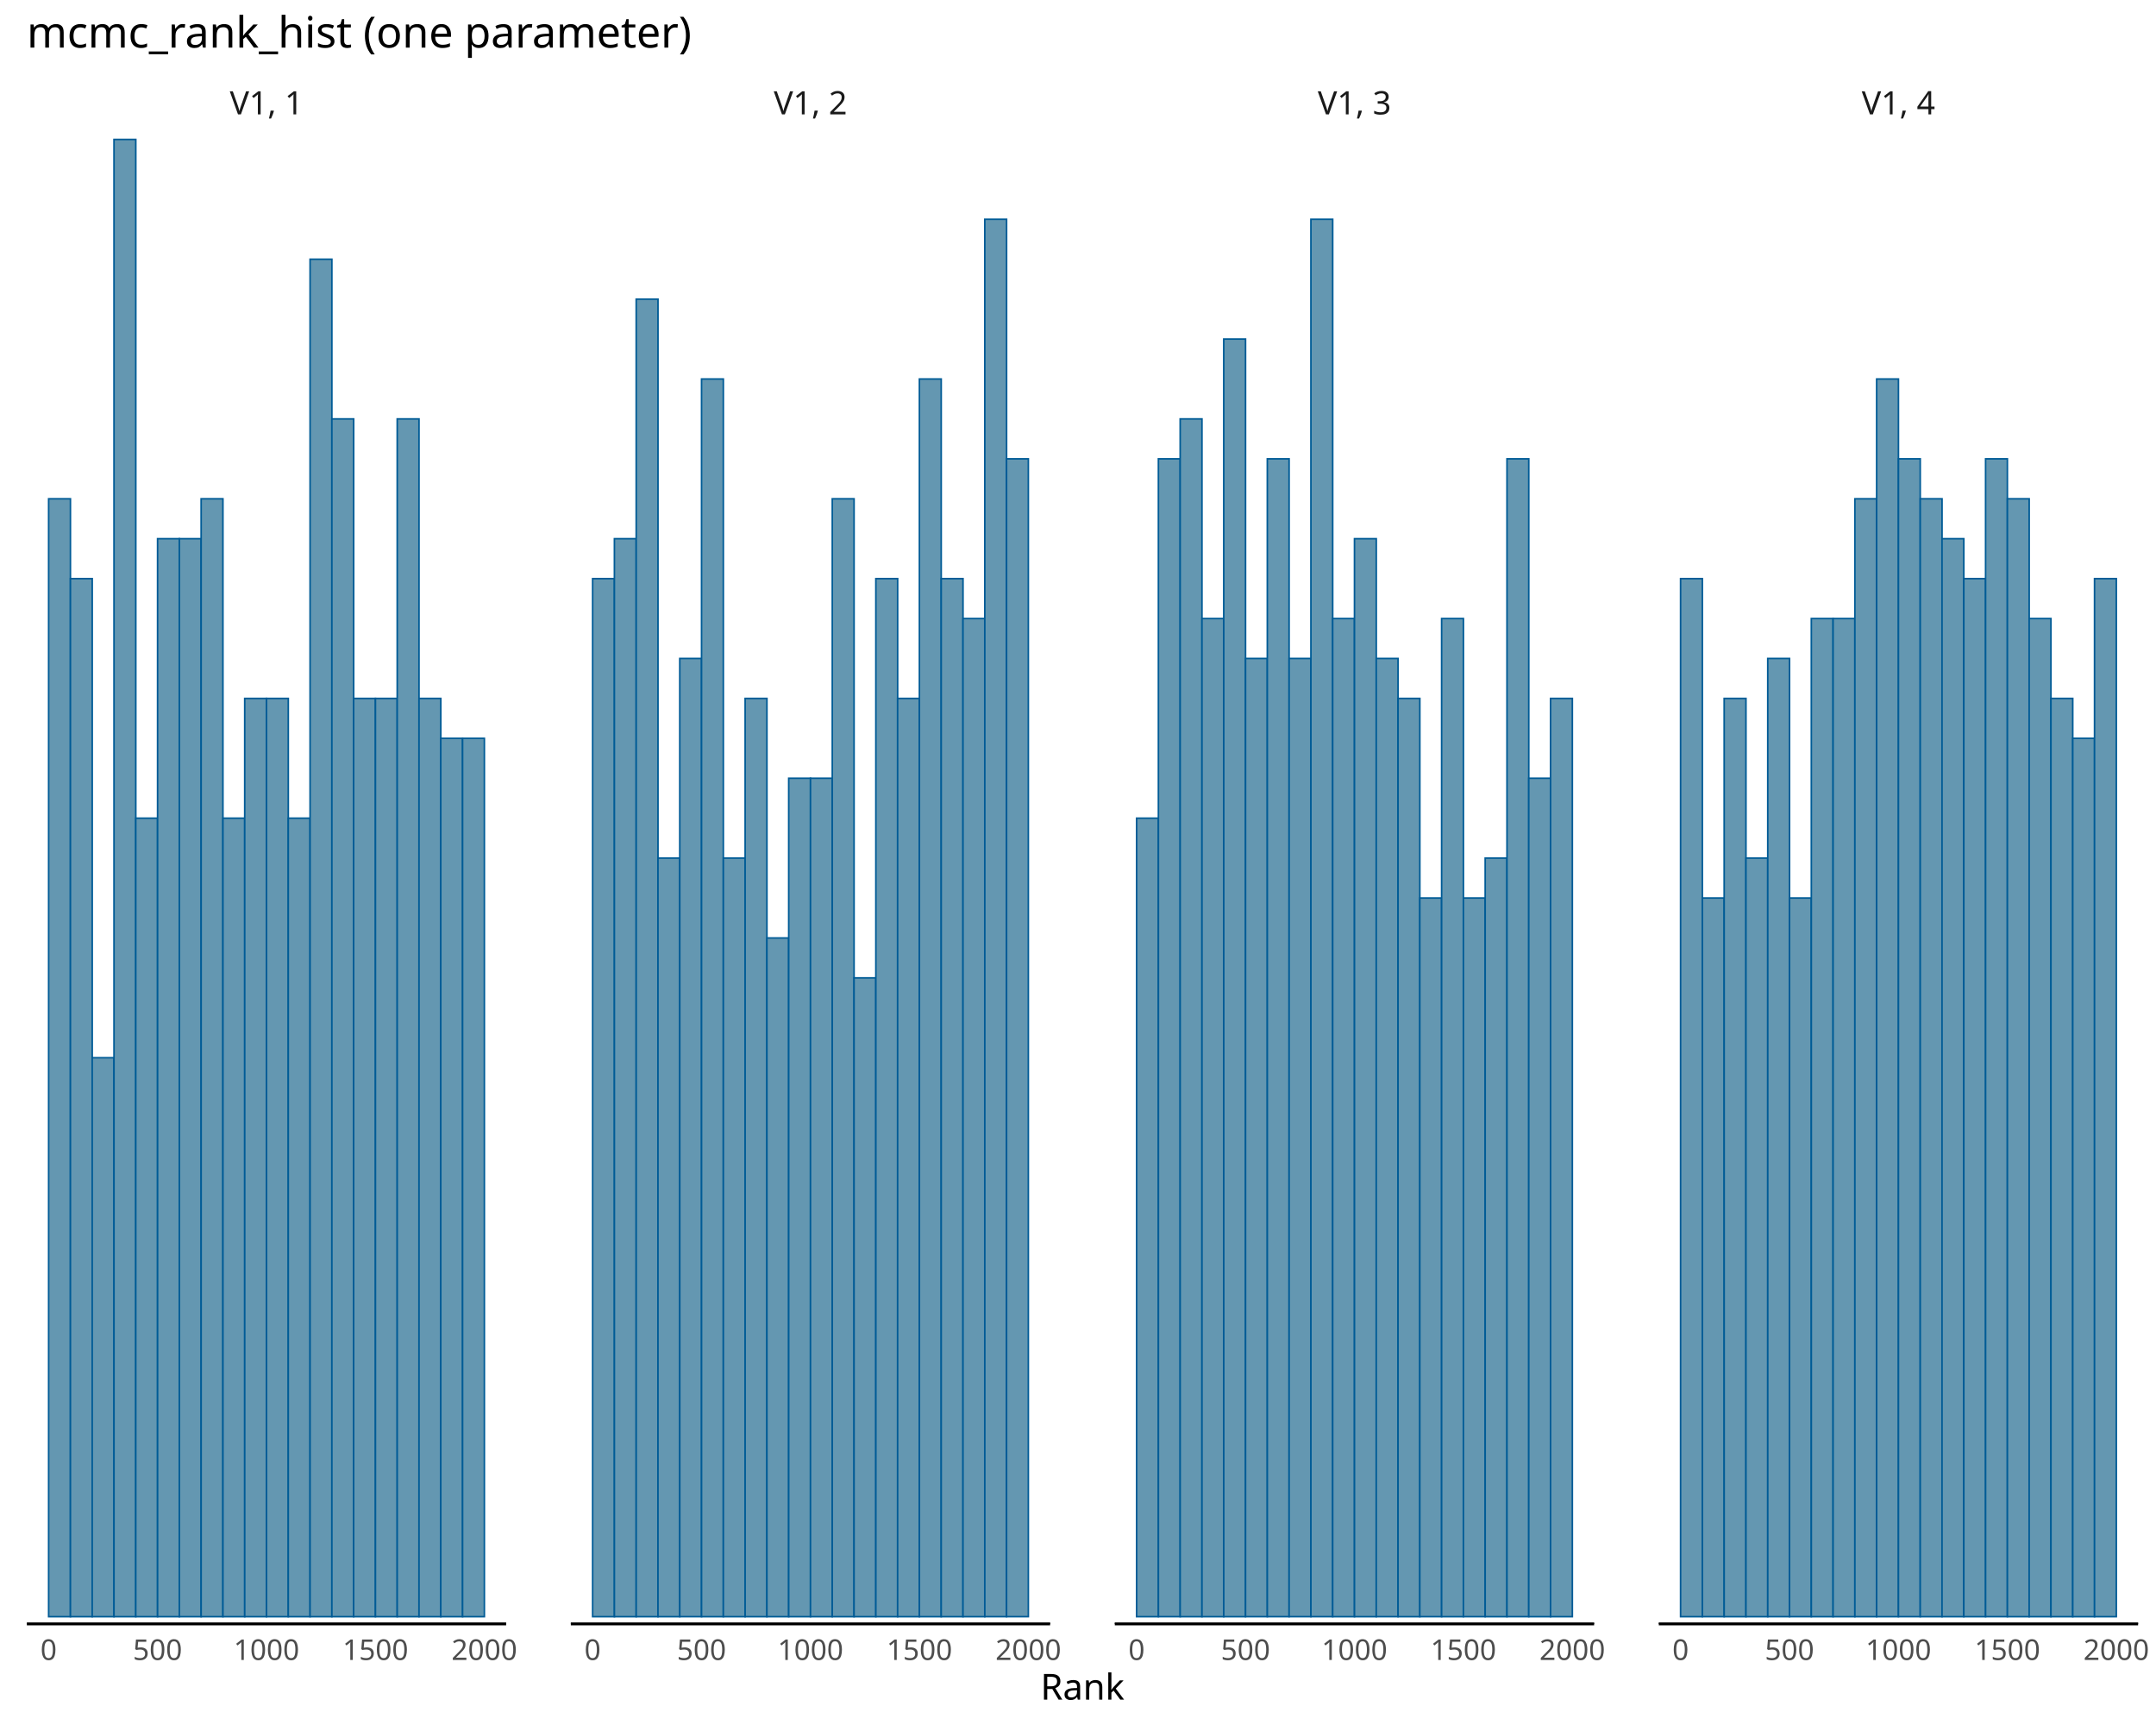
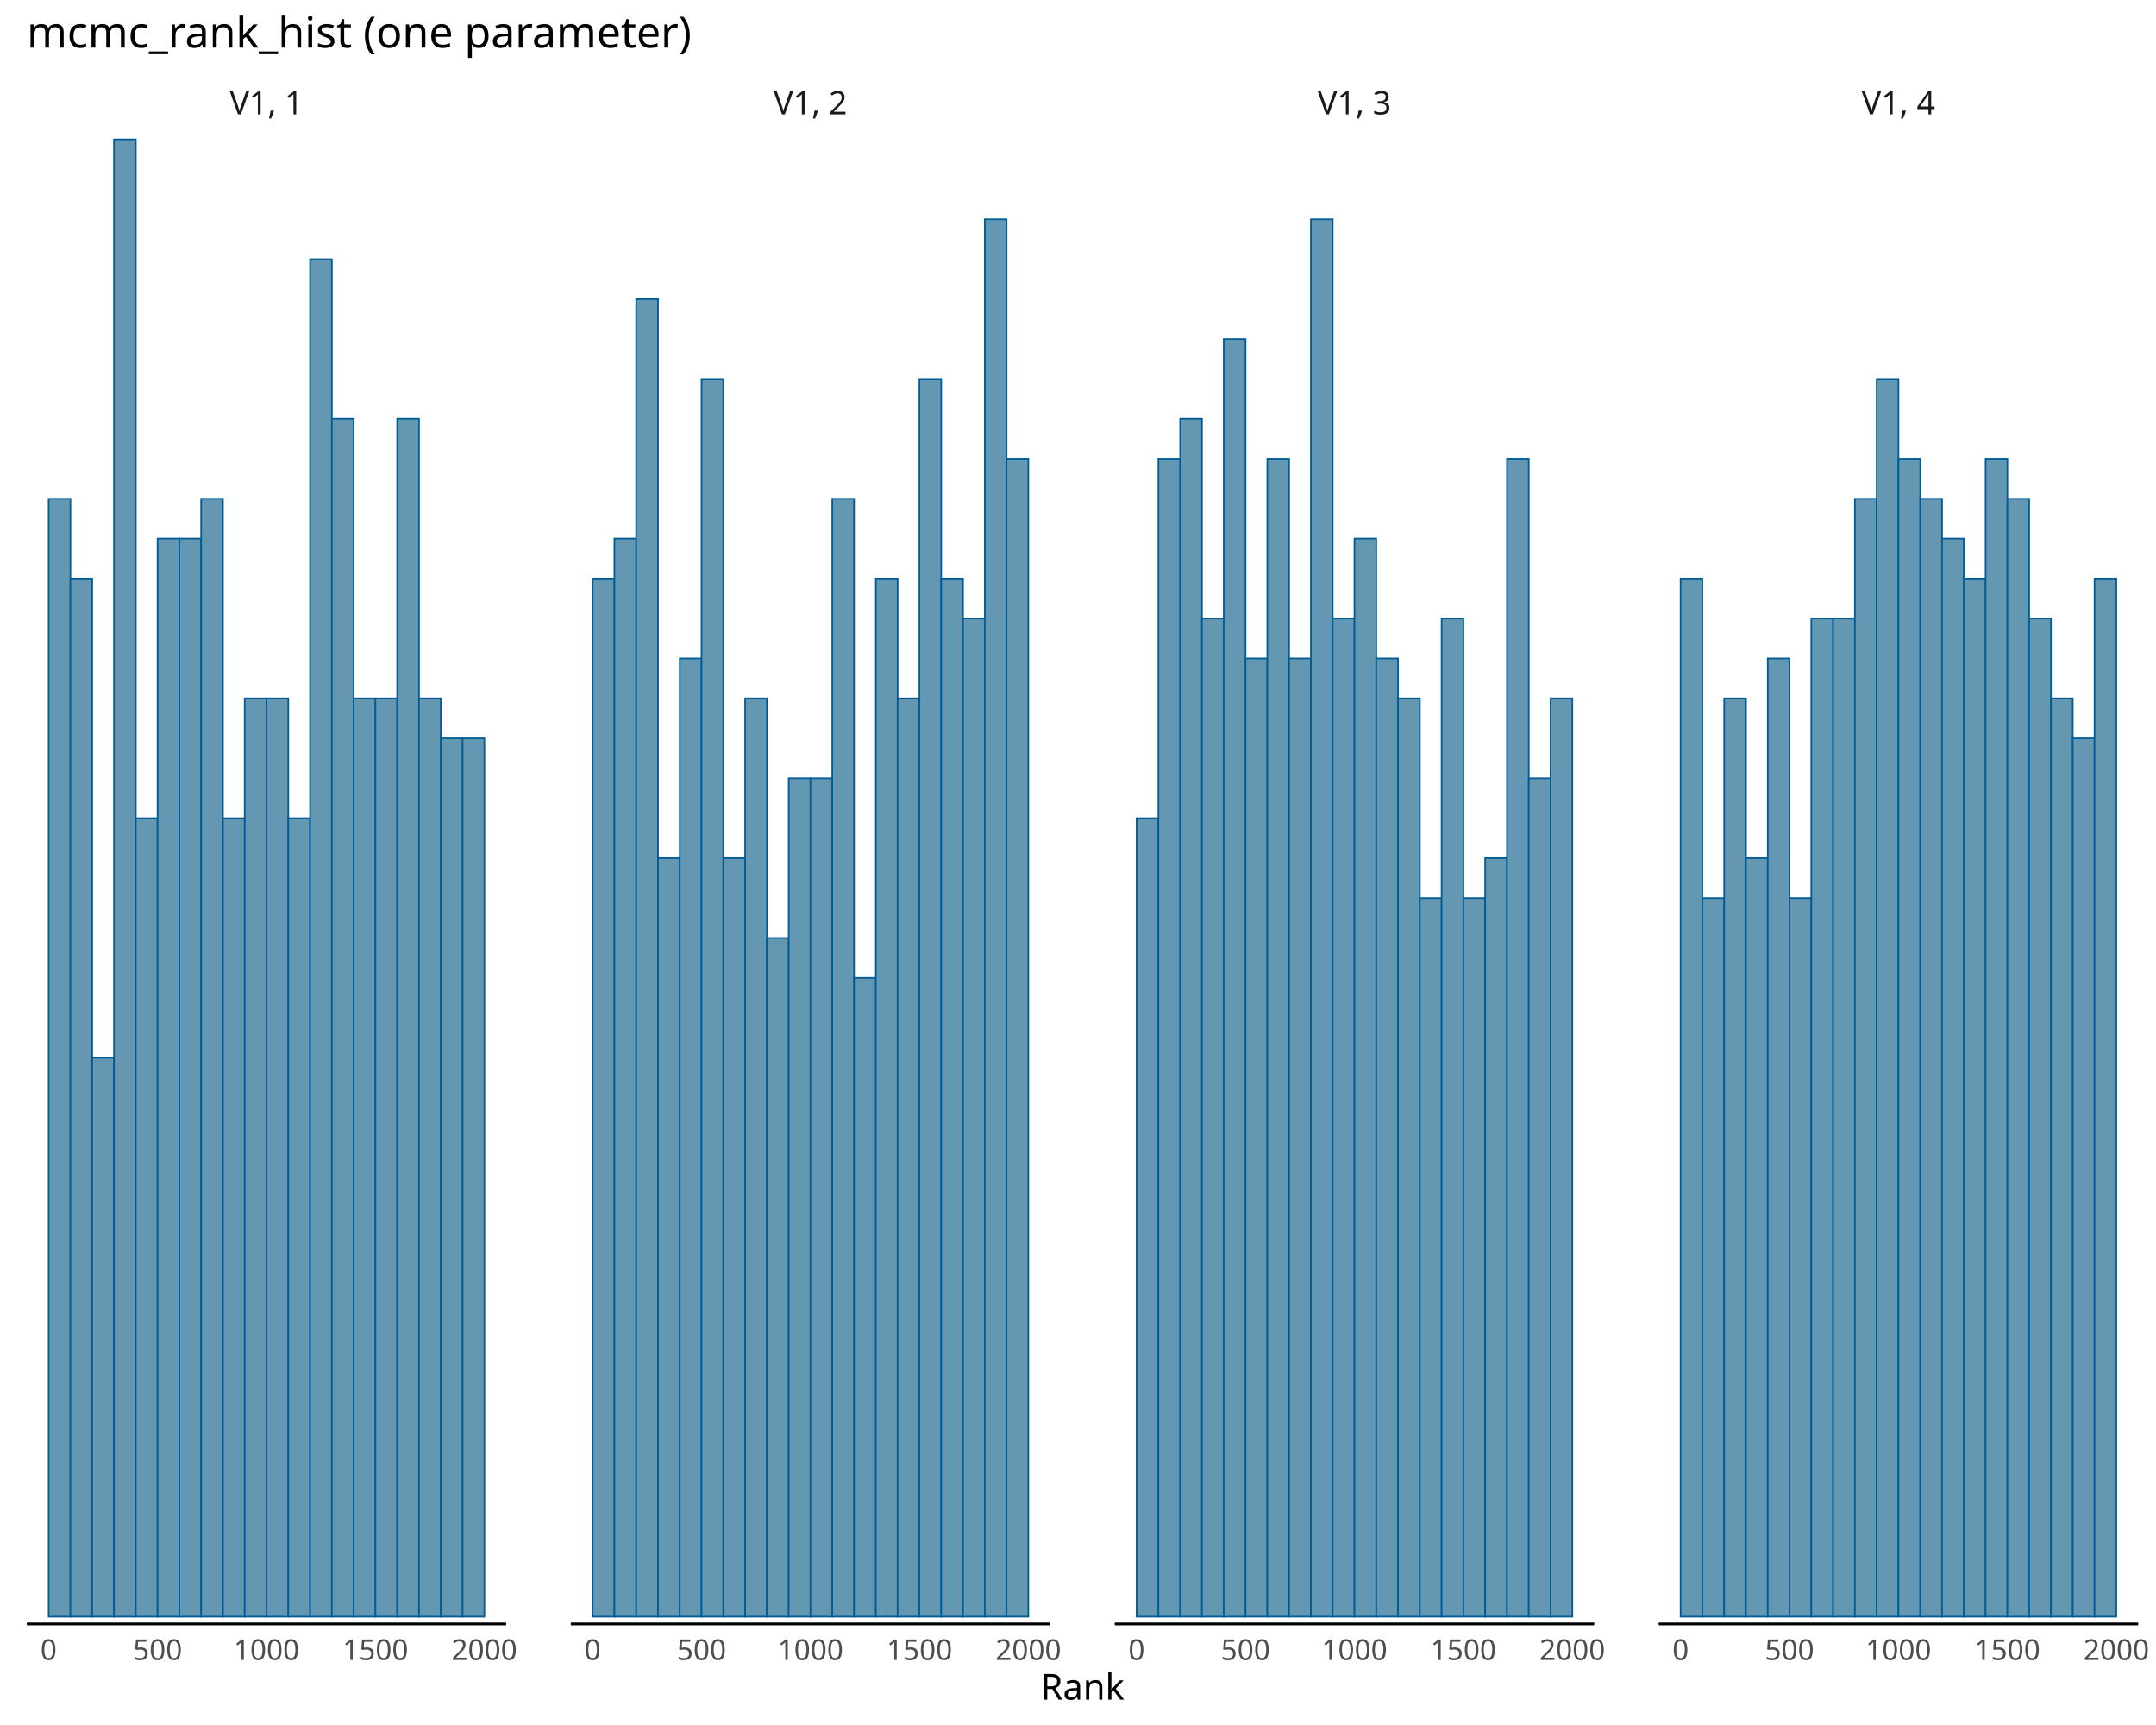
<svg xmlns="http://www.w3.org/2000/svg" class="svglite" data-engine-version="2.0" width="720.00pt" height="576.00pt" viewBox="0 0 720.00 576.00">
  <defs>
    <style type="text/css">
    .svglite line, .svglite polyline, .svglite polygon, .svglite path, .svglite rect, .svglite circle {
      fill: none;
      stroke: #000000;
      stroke-linecap: round;
      stroke-linejoin: round;
      stroke-miterlimit: 10.00;
    }
  </style>
  </defs>
  <rect width="100%" height="100%" style="stroke: none; fill: #FFFFFF;" />
  <defs>
    <clipPath id="cpMC4wMHw3MjAuMDB8MC4wMHw1NzYuMDA=">
      <rect x="0.00" y="0.00" width="720.00" height="576.00" />
    </clipPath>
  </defs>
  <g clip-path="url(#cpMC4wMHw3MjAuMDB8MC4wMHw1NzYuMDA=)">
</g>
  <defs>
    <clipPath id="cpOC45N3wxNjkuMDN8NDQuMDl8NTQyLjMw">
      <rect x="8.97" y="44.09" width="160.06" height="498.21" />
    </clipPath>
  </defs>
  <g clip-path="url(#cpOC45N3wxNjkuMDN8NDQuMDl8NTQyLjMw)">
    <rect x="16.24" y="166.55" width="7.28" height="373.29" style="stroke-width: 0.53; stroke: #005B96; stroke-linecap: butt; stroke-linejoin: miter; fill: #6497B1;" />
    <rect x="23.52" y="193.21" width="7.28" height="346.63" style="stroke-width: 0.53; stroke: #005B96; stroke-linecap: butt; stroke-linejoin: miter; fill: #6497B1;" />
    <rect x="30.79" y="353.19" width="7.28" height="186.65" style="stroke-width: 0.53; stroke: #005B96; stroke-linecap: butt; stroke-linejoin: miter; fill: #6497B1;" />
    <rect x="38.07" y="46.56" width="7.28" height="493.28" style="stroke-width: 0.53; stroke: #005B96; stroke-linecap: butt; stroke-linejoin: miter; fill: #6497B1;" />
    <rect x="45.34" y="273.20" width="7.28" height="266.64" style="stroke-width: 0.53; stroke: #005B96; stroke-linecap: butt; stroke-linejoin: miter; fill: #6497B1;" />
    <rect x="52.62" y="179.88" width="7.28" height="359.96" style="stroke-width: 0.53; stroke: #005B96; stroke-linecap: butt; stroke-linejoin: miter; fill: #6497B1;" />
    <rect x="59.90" y="179.88" width="7.28" height="359.96" style="stroke-width: 0.53; stroke: #005B96; stroke-linecap: butt; stroke-linejoin: miter; fill: #6497B1;" />
    <rect x="67.17" y="166.55" width="7.28" height="373.29" style="stroke-width: 0.53; stroke: #005B96; stroke-linecap: butt; stroke-linejoin: miter; fill: #6497B1;" />
    <rect x="74.45" y="273.20" width="7.28" height="266.64" style="stroke-width: 0.53; stroke: #005B96; stroke-linecap: butt; stroke-linejoin: miter; fill: #6497B1;" />
    <rect x="81.72" y="233.21" width="7.28" height="306.63" style="stroke-width: 0.53; stroke: #005B96; stroke-linecap: butt; stroke-linejoin: miter; fill: #6497B1;" />
    <rect x="89.00" y="233.21" width="7.28" height="306.63" style="stroke-width: 0.53; stroke: #005B96; stroke-linecap: butt; stroke-linejoin: miter; fill: #6497B1;" />
    <rect x="96.27" y="273.20" width="7.28" height="266.64" style="stroke-width: 0.53; stroke: #005B96; stroke-linecap: butt; stroke-linejoin: miter; fill: #6497B1;" />
    <rect x="103.55" y="86.56" width="7.28" height="453.28" style="stroke-width: 0.53; stroke: #005B96; stroke-linecap: butt; stroke-linejoin: miter; fill: #6497B1;" />
    <rect x="110.83" y="139.88" width="7.28" height="399.96" style="stroke-width: 0.53; stroke: #005B96; stroke-linecap: butt; stroke-linejoin: miter; fill: #6497B1;" />
    <rect x="118.10" y="233.21" width="7.28" height="306.63" style="stroke-width: 0.53; stroke: #005B96; stroke-linecap: butt; stroke-linejoin: miter; fill: #6497B1;" />
    <rect x="125.38" y="233.21" width="7.28" height="306.63" style="stroke-width: 0.53; stroke: #005B96; stroke-linecap: butt; stroke-linejoin: miter; fill: #6497B1;" />
    <rect x="132.65" y="139.88" width="7.28" height="399.96" style="stroke-width: 0.53; stroke: #005B96; stroke-linecap: butt; stroke-linejoin: miter; fill: #6497B1;" />
    <rect x="139.93" y="233.21" width="7.28" height="306.63" style="stroke-width: 0.53; stroke: #005B96; stroke-linecap: butt; stroke-linejoin: miter; fill: #6497B1;" />
    <rect x="147.20" y="246.54" width="7.28" height="293.30" style="stroke-width: 0.53; stroke: #005B96; stroke-linecap: butt; stroke-linejoin: miter; fill: #6497B1;" />
    <rect x="154.48" y="246.54" width="7.28" height="293.30" style="stroke-width: 0.53; stroke: #005B96; stroke-linecap: butt; stroke-linejoin: miter; fill: #6497B1;" />
-     <line x1="8.97" y1="542.30" x2="169.03" y2="542.30" style="stroke-width: 1.07; stroke-linecap: butt;" />
+     <line x1="8.97" y1="542.30" x2="169.03" y2="542.30" style="stroke-width: 0.85; stroke-linecap: butt;" />
  </g>
  <g clip-path="url(#cpMC4wMHw3MjAuMDB8MC4wMHw1NzYuMDA=)">
</g>
  <defs>
    <clipPath id="cpMTkwLjYzfDM1MC42OXw0NC4wOXw1NDIuMzA=">
      <rect x="190.63" y="44.09" width="160.06" height="498.21" />
    </clipPath>
  </defs>
  <g clip-path="url(#cpMTkwLjYzfDM1MC42OXw0NC4wOXw1NDIuMzA=)">
    <rect x="197.91" y="193.21" width="7.28" height="346.63" style="stroke-width: 0.53; stroke: #005B96; stroke-linecap: butt; stroke-linejoin: miter; fill: #6497B1;" />
    <rect x="205.18" y="179.88" width="7.28" height="359.96" style="stroke-width: 0.53; stroke: #005B96; stroke-linecap: butt; stroke-linejoin: miter; fill: #6497B1;" />
    <rect x="212.46" y="99.89" width="7.28" height="439.95" style="stroke-width: 0.53; stroke: #005B96; stroke-linecap: butt; stroke-linejoin: miter; fill: #6497B1;" />
    <rect x="219.73" y="286.53" width="7.28" height="253.31" style="stroke-width: 0.53; stroke: #005B96; stroke-linecap: butt; stroke-linejoin: miter; fill: #6497B1;" />
    <rect x="227.01" y="219.87" width="7.28" height="319.96" style="stroke-width: 0.53; stroke: #005B96; stroke-linecap: butt; stroke-linejoin: miter; fill: #6497B1;" />
    <rect x="234.28" y="126.55" width="7.28" height="413.29" style="stroke-width: 0.53; stroke: #005B96; stroke-linecap: butt; stroke-linejoin: miter; fill: #6497B1;" />
    <rect x="241.56" y="286.53" width="7.28" height="253.31" style="stroke-width: 0.53; stroke: #005B96; stroke-linecap: butt; stroke-linejoin: miter; fill: #6497B1;" />
    <rect x="248.84" y="233.21" width="7.28" height="306.63" style="stroke-width: 0.53; stroke: #005B96; stroke-linecap: butt; stroke-linejoin: miter; fill: #6497B1;" />
    <rect x="256.11" y="313.20" width="7.28" height="226.64" style="stroke-width: 0.53; stroke: #005B96; stroke-linecap: butt; stroke-linejoin: miter; fill: #6497B1;" />
    <rect x="263.39" y="259.87" width="7.28" height="279.97" style="stroke-width: 0.53; stroke: #005B96; stroke-linecap: butt; stroke-linejoin: miter; fill: #6497B1;" />
    <rect x="270.66" y="259.87" width="7.28" height="279.97" style="stroke-width: 0.53; stroke: #005B96; stroke-linecap: butt; stroke-linejoin: miter; fill: #6497B1;" />
    <rect x="277.94" y="166.55" width="7.28" height="373.29" style="stroke-width: 0.53; stroke: #005B96; stroke-linecap: butt; stroke-linejoin: miter; fill: #6497B1;" />
    <rect x="285.21" y="326.53" width="7.28" height="213.31" style="stroke-width: 0.53; stroke: #005B96; stroke-linecap: butt; stroke-linejoin: miter; fill: #6497B1;" />
    <rect x="292.49" y="193.21" width="7.28" height="346.63" style="stroke-width: 0.53; stroke: #005B96; stroke-linecap: butt; stroke-linejoin: miter; fill: #6497B1;" />
    <rect x="299.76" y="233.21" width="7.28" height="306.63" style="stroke-width: 0.53; stroke: #005B96; stroke-linecap: butt; stroke-linejoin: miter; fill: #6497B1;" />
    <rect x="307.04" y="126.55" width="7.28" height="413.29" style="stroke-width: 0.53; stroke: #005B96; stroke-linecap: butt; stroke-linejoin: miter; fill: #6497B1;" />
    <rect x="314.32" y="193.21" width="7.28" height="346.63" style="stroke-width: 0.53; stroke: #005B96; stroke-linecap: butt; stroke-linejoin: miter; fill: #6497B1;" />
    <rect x="321.59" y="206.54" width="7.28" height="333.30" style="stroke-width: 0.53; stroke: #005B96; stroke-linecap: butt; stroke-linejoin: miter; fill: #6497B1;" />
    <rect x="328.87" y="73.22" width="7.28" height="466.61" style="stroke-width: 0.53; stroke: #005B96; stroke-linecap: butt; stroke-linejoin: miter; fill: #6497B1;" />
    <rect x="336.14" y="153.21" width="7.28" height="386.62" style="stroke-width: 0.53; stroke: #005B96; stroke-linecap: butt; stroke-linejoin: miter; fill: #6497B1;" />
-     <line x1="190.63" y1="542.30" x2="350.69" y2="542.30" style="stroke-width: 1.07; stroke-linecap: butt;" />
+     <line x1="190.63" y1="542.30" x2="350.69" y2="542.30" style="stroke-width: 0.85; stroke-linecap: butt;" />
  </g>
  <g clip-path="url(#cpMC4wMHw3MjAuMDB8MC4wMHw1NzYuMDA=)">
</g>
  <defs>
    <clipPath id="cpMzcyLjI5fDUzMi4zNnw0NC4wOXw1NDIuMzA=">
      <rect x="372.29" y="44.09" width="160.06" height="498.21" />
    </clipPath>
  </defs>
  <g clip-path="url(#cpMzcyLjI5fDUzMi4zNnw0NC4wOXw1NDIuMzA=)">
    <rect x="379.57" y="273.20" width="7.28" height="266.64" style="stroke-width: 0.53; stroke: #005B96; stroke-linecap: butt; stroke-linejoin: miter; fill: #6497B1;" />
    <rect x="386.85" y="153.21" width="7.28" height="386.62" style="stroke-width: 0.53; stroke: #005B96; stroke-linecap: butt; stroke-linejoin: miter; fill: #6497B1;" />
    <rect x="394.12" y="139.88" width="7.28" height="399.96" style="stroke-width: 0.53; stroke: #005B96; stroke-linecap: butt; stroke-linejoin: miter; fill: #6497B1;" />
    <rect x="401.40" y="206.54" width="7.28" height="333.30" style="stroke-width: 0.53; stroke: #005B96; stroke-linecap: butt; stroke-linejoin: miter; fill: #6497B1;" />
    <rect x="408.67" y="113.22" width="7.28" height="426.62" style="stroke-width: 0.53; stroke: #005B96; stroke-linecap: butt; stroke-linejoin: miter; fill: #6497B1;" />
    <rect x="415.95" y="219.87" width="7.28" height="319.96" style="stroke-width: 0.53; stroke: #005B96; stroke-linecap: butt; stroke-linejoin: miter; fill: #6497B1;" />
    <rect x="423.22" y="153.21" width="7.28" height="386.62" style="stroke-width: 0.53; stroke: #005B96; stroke-linecap: butt; stroke-linejoin: miter; fill: #6497B1;" />
    <rect x="430.50" y="219.87" width="7.28" height="319.96" style="stroke-width: 0.53; stroke: #005B96; stroke-linecap: butt; stroke-linejoin: miter; fill: #6497B1;" />
    <rect x="437.78" y="73.22" width="7.28" height="466.61" style="stroke-width: 0.53; stroke: #005B96; stroke-linecap: butt; stroke-linejoin: miter; fill: #6497B1;" />
    <rect x="445.05" y="206.54" width="7.28" height="333.30" style="stroke-width: 0.53; stroke: #005B96; stroke-linecap: butt; stroke-linejoin: miter; fill: #6497B1;" />
    <rect x="452.33" y="179.88" width="7.28" height="359.96" style="stroke-width: 0.53; stroke: #005B96; stroke-linecap: butt; stroke-linejoin: miter; fill: #6497B1;" />
    <rect x="459.60" y="219.87" width="7.28" height="319.96" style="stroke-width: 0.53; stroke: #005B96; stroke-linecap: butt; stroke-linejoin: miter; fill: #6497B1;" />
    <rect x="466.88" y="233.21" width="7.28" height="306.63" style="stroke-width: 0.53; stroke: #005B96; stroke-linecap: butt; stroke-linejoin: miter; fill: #6497B1;" />
    <rect x="474.15" y="299.86" width="7.28" height="239.97" style="stroke-width: 0.53; stroke: #005B96; stroke-linecap: butt; stroke-linejoin: miter; fill: #6497B1;" />
    <rect x="481.43" y="206.54" width="7.28" height="333.30" style="stroke-width: 0.53; stroke: #005B96; stroke-linecap: butt; stroke-linejoin: miter; fill: #6497B1;" />
    <rect x="488.70" y="299.86" width="7.28" height="239.97" style="stroke-width: 0.53; stroke: #005B96; stroke-linecap: butt; stroke-linejoin: miter; fill: #6497B1;" />
    <rect x="495.98" y="286.53" width="7.28" height="253.31" style="stroke-width: 0.53; stroke: #005B96; stroke-linecap: butt; stroke-linejoin: miter; fill: #6497B1;" />
    <rect x="503.26" y="153.21" width="7.28" height="386.62" style="stroke-width: 0.53; stroke: #005B96; stroke-linecap: butt; stroke-linejoin: miter; fill: #6497B1;" />
    <rect x="510.53" y="259.87" width="7.28" height="279.97" style="stroke-width: 0.53; stroke: #005B96; stroke-linecap: butt; stroke-linejoin: miter; fill: #6497B1;" />
    <rect x="517.81" y="233.21" width="7.28" height="306.63" style="stroke-width: 0.53; stroke: #005B96; stroke-linecap: butt; stroke-linejoin: miter; fill: #6497B1;" />
-     <line x1="372.29" y1="542.30" x2="532.36" y2="542.30" style="stroke-width: 1.07; stroke-linecap: butt;" />
+     <line x1="372.29" y1="542.30" x2="532.36" y2="542.30" style="stroke-width: 0.85; stroke-linecap: butt;" />
  </g>
  <g clip-path="url(#cpMC4wMHw3MjAuMDB8MC4wMHw1NzYuMDA=)">
</g>
  <defs>
    <clipPath id="cpNTUzLjk2fDcxNC4wMnw0NC4wOXw1NDIuMzA=">
      <rect x="553.96" y="44.09" width="160.06" height="498.21" />
    </clipPath>
  </defs>
  <g clip-path="url(#cpNTUzLjk2fDcxNC4wMnw0NC4wOXw1NDIuMzA=)">
    <rect x="561.23" y="193.21" width="7.28" height="346.63" style="stroke-width: 0.53; stroke: #005B96; stroke-linecap: butt; stroke-linejoin: miter; fill: #6497B1;" />
    <rect x="568.51" y="299.86" width="7.28" height="239.97" style="stroke-width: 0.53; stroke: #005B96; stroke-linecap: butt; stroke-linejoin: miter; fill: #6497B1;" />
    <rect x="575.79" y="233.21" width="7.28" height="306.63" style="stroke-width: 0.53; stroke: #005B96; stroke-linecap: butt; stroke-linejoin: miter; fill: #6497B1;" />
    <rect x="583.06" y="286.53" width="7.28" height="253.31" style="stroke-width: 0.53; stroke: #005B96; stroke-linecap: butt; stroke-linejoin: miter; fill: #6497B1;" />
    <rect x="590.34" y="219.87" width="7.28" height="319.96" style="stroke-width: 0.53; stroke: #005B96; stroke-linecap: butt; stroke-linejoin: miter; fill: #6497B1;" />
    <rect x="597.61" y="299.86" width="7.28" height="239.97" style="stroke-width: 0.53; stroke: #005B96; stroke-linecap: butt; stroke-linejoin: miter; fill: #6497B1;" />
    <rect x="604.89" y="206.54" width="7.28" height="333.30" style="stroke-width: 0.53; stroke: #005B96; stroke-linecap: butt; stroke-linejoin: miter; fill: #6497B1;" />
    <rect x="612.16" y="206.54" width="7.28" height="333.30" style="stroke-width: 0.53; stroke: #005B96; stroke-linecap: butt; stroke-linejoin: miter; fill: #6497B1;" />
    <rect x="619.44" y="166.55" width="7.28" height="373.29" style="stroke-width: 0.53; stroke: #005B96; stroke-linecap: butt; stroke-linejoin: miter; fill: #6497B1;" />
    <rect x="626.71" y="126.55" width="7.28" height="413.29" style="stroke-width: 0.53; stroke: #005B96; stroke-linecap: butt; stroke-linejoin: miter; fill: #6497B1;" />
    <rect x="633.99" y="153.21" width="7.28" height="386.62" style="stroke-width: 0.53; stroke: #005B96; stroke-linecap: butt; stroke-linejoin: miter; fill: #6497B1;" />
    <rect x="641.27" y="166.55" width="7.28" height="373.29" style="stroke-width: 0.53; stroke: #005B96; stroke-linecap: butt; stroke-linejoin: miter; fill: #6497B1;" />
    <rect x="648.54" y="179.88" width="7.28" height="359.96" style="stroke-width: 0.53; stroke: #005B96; stroke-linecap: butt; stroke-linejoin: miter; fill: #6497B1;" />
    <rect x="655.82" y="193.21" width="7.28" height="346.63" style="stroke-width: 0.53; stroke: #005B96; stroke-linecap: butt; stroke-linejoin: miter; fill: #6497B1;" />
    <rect x="663.09" y="153.21" width="7.28" height="386.62" style="stroke-width: 0.53; stroke: #005B96; stroke-linecap: butt; stroke-linejoin: miter; fill: #6497B1;" />
    <rect x="670.37" y="166.55" width="7.28" height="373.29" style="stroke-width: 0.53; stroke: #005B96; stroke-linecap: butt; stroke-linejoin: miter; fill: #6497B1;" />
    <rect x="677.64" y="206.54" width="7.28" height="333.30" style="stroke-width: 0.53; stroke: #005B96; stroke-linecap: butt; stroke-linejoin: miter; fill: #6497B1;" />
    <rect x="684.92" y="233.21" width="7.28" height="306.63" style="stroke-width: 0.53; stroke: #005B96; stroke-linecap: butt; stroke-linejoin: miter; fill: #6497B1;" />
    <rect x="692.20" y="246.54" width="7.28" height="293.30" style="stroke-width: 0.53; stroke: #005B96; stroke-linecap: butt; stroke-linejoin: miter; fill: #6497B1;" />
    <rect x="699.47" y="193.21" width="7.28" height="346.63" style="stroke-width: 0.53; stroke: #005B96; stroke-linecap: butt; stroke-linejoin: miter; fill: #6497B1;" />
-     <line x1="553.96" y1="542.30" x2="714.02" y2="542.30" style="stroke-width: 1.07; stroke-linecap: butt;" />
+     <line x1="553.96" y1="542.30" x2="714.02" y2="542.30" style="stroke-width: 0.85; stroke-linecap: butt;" />
  </g>
  <g clip-path="url(#cpMC4wMHw3MjAuMDB8MC4wMHw1NzYuMDA=)">
</g>
  <defs>
    <clipPath id="cpOC45N3wxNjkuMDN8MjQuODV8NDQuMDk=">
      <rect x="8.97" y="24.85" width="160.06" height="19.24" />
    </clipPath>
  </defs>
  <g clip-path="url(#cpOC45N3wxNjkuMDN8MjQuODV8NDQuMDk=)">
    <text x="89.00" y="38.19" text-anchor="middle" style="font-size: 10.80px; fill: #1A1A1A; font-family: sans;" textLength="25.22px" lengthAdjust="spacingAndGlyphs">V1, 1</text>
  </g>
  <g clip-path="url(#cpMC4wMHw3MjAuMDB8MC4wMHw1NzYuMDA=)">
</g>
  <defs>
    <clipPath id="cpMTkwLjYzfDM1MC42OXwyNC44NXw0NC4wOQ==">
      <rect x="190.63" y="24.85" width="160.06" height="19.24" />
    </clipPath>
  </defs>
  <g clip-path="url(#cpMTkwLjYzfDM1MC42OXwyNC44NXw0NC4wOQ==)">
    <text x="270.66" y="38.19" text-anchor="middle" style="font-size: 10.80px; fill: #1A1A1A; font-family: sans;" textLength="25.22px" lengthAdjust="spacingAndGlyphs">V1, 2</text>
  </g>
  <g clip-path="url(#cpMC4wMHw3MjAuMDB8MC4wMHw1NzYuMDA=)">
</g>
  <defs>
    <clipPath id="cpMzcyLjI5fDUzMi4zNnwyNC44NXw0NC4wOQ==">
      <rect x="372.29" y="24.85" width="160.06" height="19.24" />
    </clipPath>
  </defs>
  <g clip-path="url(#cpMzcyLjI5fDUzMi4zNnwyNC44NXw0NC4wOQ==)">
    <text x="452.33" y="38.19" text-anchor="middle" style="font-size: 10.80px; fill: #1A1A1A; font-family: sans;" textLength="25.22px" lengthAdjust="spacingAndGlyphs">V1, 3</text>
  </g>
  <g clip-path="url(#cpMC4wMHw3MjAuMDB8MC4wMHw1NzYuMDA=)">
</g>
  <defs>
    <clipPath id="cpNTUzLjk2fDcxNC4wMnwyNC44NXw0NC4wOQ==">
      <rect x="553.96" y="24.85" width="160.06" height="19.24" />
    </clipPath>
  </defs>
  <g clip-path="url(#cpNTUzLjk2fDcxNC4wMnwyNC44NXw0NC4wOQ==)">
    <text x="633.99" y="38.19" text-anchor="middle" style="font-size: 10.80px; fill: #1A1A1A; font-family: sans;" textLength="25.22px" lengthAdjust="spacingAndGlyphs">V1, 4</text>
  </g>
  <g clip-path="url(#cpMC4wMHw3MjAuMDB8MC4wMHw1NzYuMDA=)">
    <polyline points="8.97,542.30 169.03,542.30 " style="stroke-width: 0.85; stroke-linecap: butt;" />
    <text x="16.24" y="554.29" text-anchor="middle" style="font-size: 9.60px; fill: #4D4D4D; font-family: sans;" textLength="5.34px" lengthAdjust="spacingAndGlyphs">0</text>
    <text x="52.62" y="554.29" text-anchor="middle" style="font-size: 9.60px; fill: #4D4D4D; font-family: sans;" textLength="16.02px" lengthAdjust="spacingAndGlyphs">500</text>
    <text x="89.00" y="554.29" text-anchor="middle" style="font-size: 9.60px; fill: #4D4D4D; font-family: sans;" textLength="21.36px" lengthAdjust="spacingAndGlyphs">1000</text>
    <text x="125.38" y="554.29" text-anchor="middle" style="font-size: 9.60px; fill: #4D4D4D; font-family: sans;" textLength="21.36px" lengthAdjust="spacingAndGlyphs">1500</text>
    <text x="161.75" y="554.29" text-anchor="middle" style="font-size: 9.60px; fill: #4D4D4D; font-family: sans;" textLength="21.36px" lengthAdjust="spacingAndGlyphs">2000</text>
    <polyline points="190.63,542.30 350.69,542.30 " style="stroke-width: 0.85; stroke-linecap: butt;" />
    <text x="197.91" y="554.29" text-anchor="middle" style="font-size: 9.60px; fill: #4D4D4D; font-family: sans;" textLength="5.34px" lengthAdjust="spacingAndGlyphs">0</text>
    <text x="234.28" y="554.29" text-anchor="middle" style="font-size: 9.60px; fill: #4D4D4D; font-family: sans;" textLength="16.02px" lengthAdjust="spacingAndGlyphs">500</text>
    <text x="270.66" y="554.29" text-anchor="middle" style="font-size: 9.60px; fill: #4D4D4D; font-family: sans;" textLength="21.36px" lengthAdjust="spacingAndGlyphs">1000</text>
    <text x="307.04" y="554.29" text-anchor="middle" style="font-size: 9.60px; fill: #4D4D4D; font-family: sans;" textLength="21.36px" lengthAdjust="spacingAndGlyphs">1500</text>
    <text x="343.42" y="554.29" text-anchor="middle" style="font-size: 9.60px; fill: #4D4D4D; font-family: sans;" textLength="21.36px" lengthAdjust="spacingAndGlyphs">2000</text>
    <polyline points="372.29,542.30 532.36,542.30 " style="stroke-width: 0.85; stroke-linecap: butt;" />
    <text x="379.57" y="554.29" text-anchor="middle" style="font-size: 9.60px; fill: #4D4D4D; font-family: sans;" textLength="5.34px" lengthAdjust="spacingAndGlyphs">0</text>
    <text x="415.95" y="554.29" text-anchor="middle" style="font-size: 9.60px; fill: #4D4D4D; font-family: sans;" textLength="16.02px" lengthAdjust="spacingAndGlyphs">500</text>
    <text x="452.33" y="554.29" text-anchor="middle" style="font-size: 9.60px; fill: #4D4D4D; font-family: sans;" textLength="21.36px" lengthAdjust="spacingAndGlyphs">1000</text>
    <text x="488.70" y="554.29" text-anchor="middle" style="font-size: 9.60px; fill: #4D4D4D; font-family: sans;" textLength="21.36px" lengthAdjust="spacingAndGlyphs">1500</text>
    <text x="525.08" y="554.29" text-anchor="middle" style="font-size: 9.60px; fill: #4D4D4D; font-family: sans;" textLength="21.36px" lengthAdjust="spacingAndGlyphs">2000</text>
    <polyline points="553.96,542.30 714.02,542.30 " style="stroke-width: 0.85; stroke-linecap: butt;" />
    <text x="561.23" y="554.29" text-anchor="middle" style="font-size: 9.60px; fill: #4D4D4D; font-family: sans;" textLength="5.34px" lengthAdjust="spacingAndGlyphs">0</text>
    <text x="597.61" y="554.29" text-anchor="middle" style="font-size: 9.60px; fill: #4D4D4D; font-family: sans;" textLength="16.02px" lengthAdjust="spacingAndGlyphs">500</text>
    <text x="633.99" y="554.29" text-anchor="middle" style="font-size: 9.60px; fill: #4D4D4D; font-family: sans;" textLength="21.36px" lengthAdjust="spacingAndGlyphs">1000</text>
    <text x="670.37" y="554.29" text-anchor="middle" style="font-size: 9.60px; fill: #4D4D4D; font-family: sans;" textLength="21.36px" lengthAdjust="spacingAndGlyphs">1500</text>
    <text x="706.75" y="554.29" text-anchor="middle" style="font-size: 9.60px; fill: #4D4D4D; font-family: sans;" textLength="21.36px" lengthAdjust="spacingAndGlyphs">2000</text>
    <text x="361.49" y="567.53" text-anchor="middle" style="font-size: 12.00px; font-family: sans;" textLength="28.02px" lengthAdjust="spacingAndGlyphs">Rank</text>
    <text x="8.97" y="15.89" style="font-size: 14.40px; font-family: sans;" textLength="212.12px" lengthAdjust="spacingAndGlyphs">mcmc_rank_hist (one parameter)</text>
  </g>
</svg>
